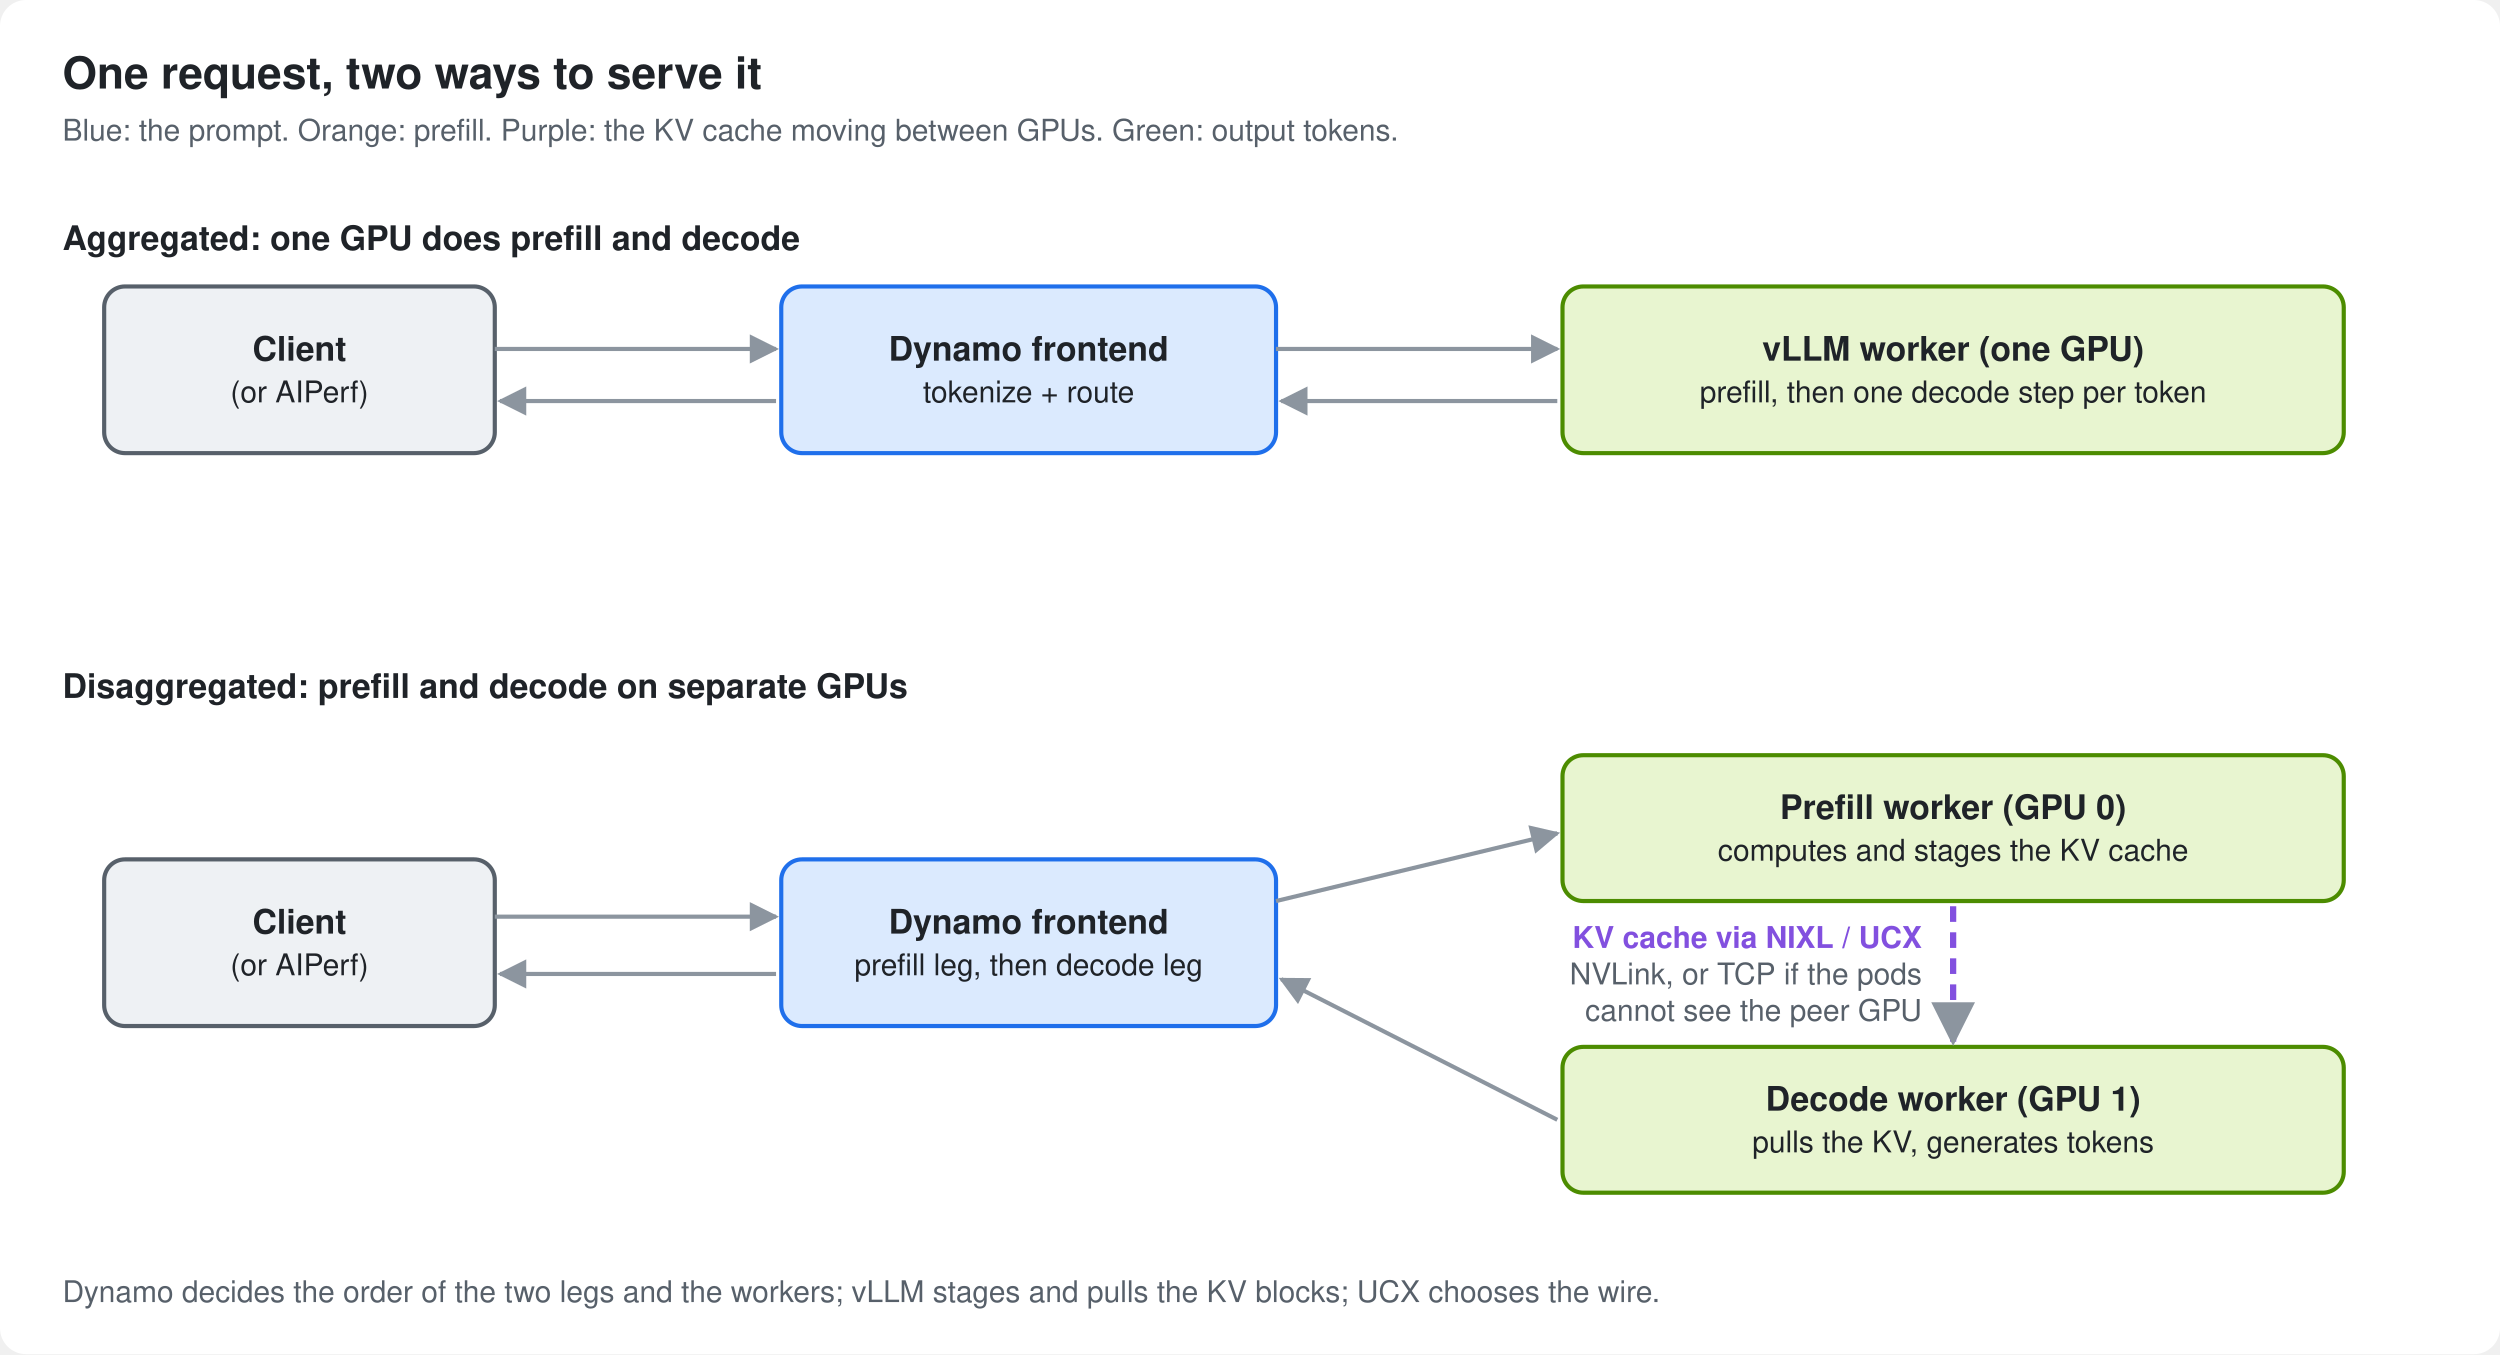
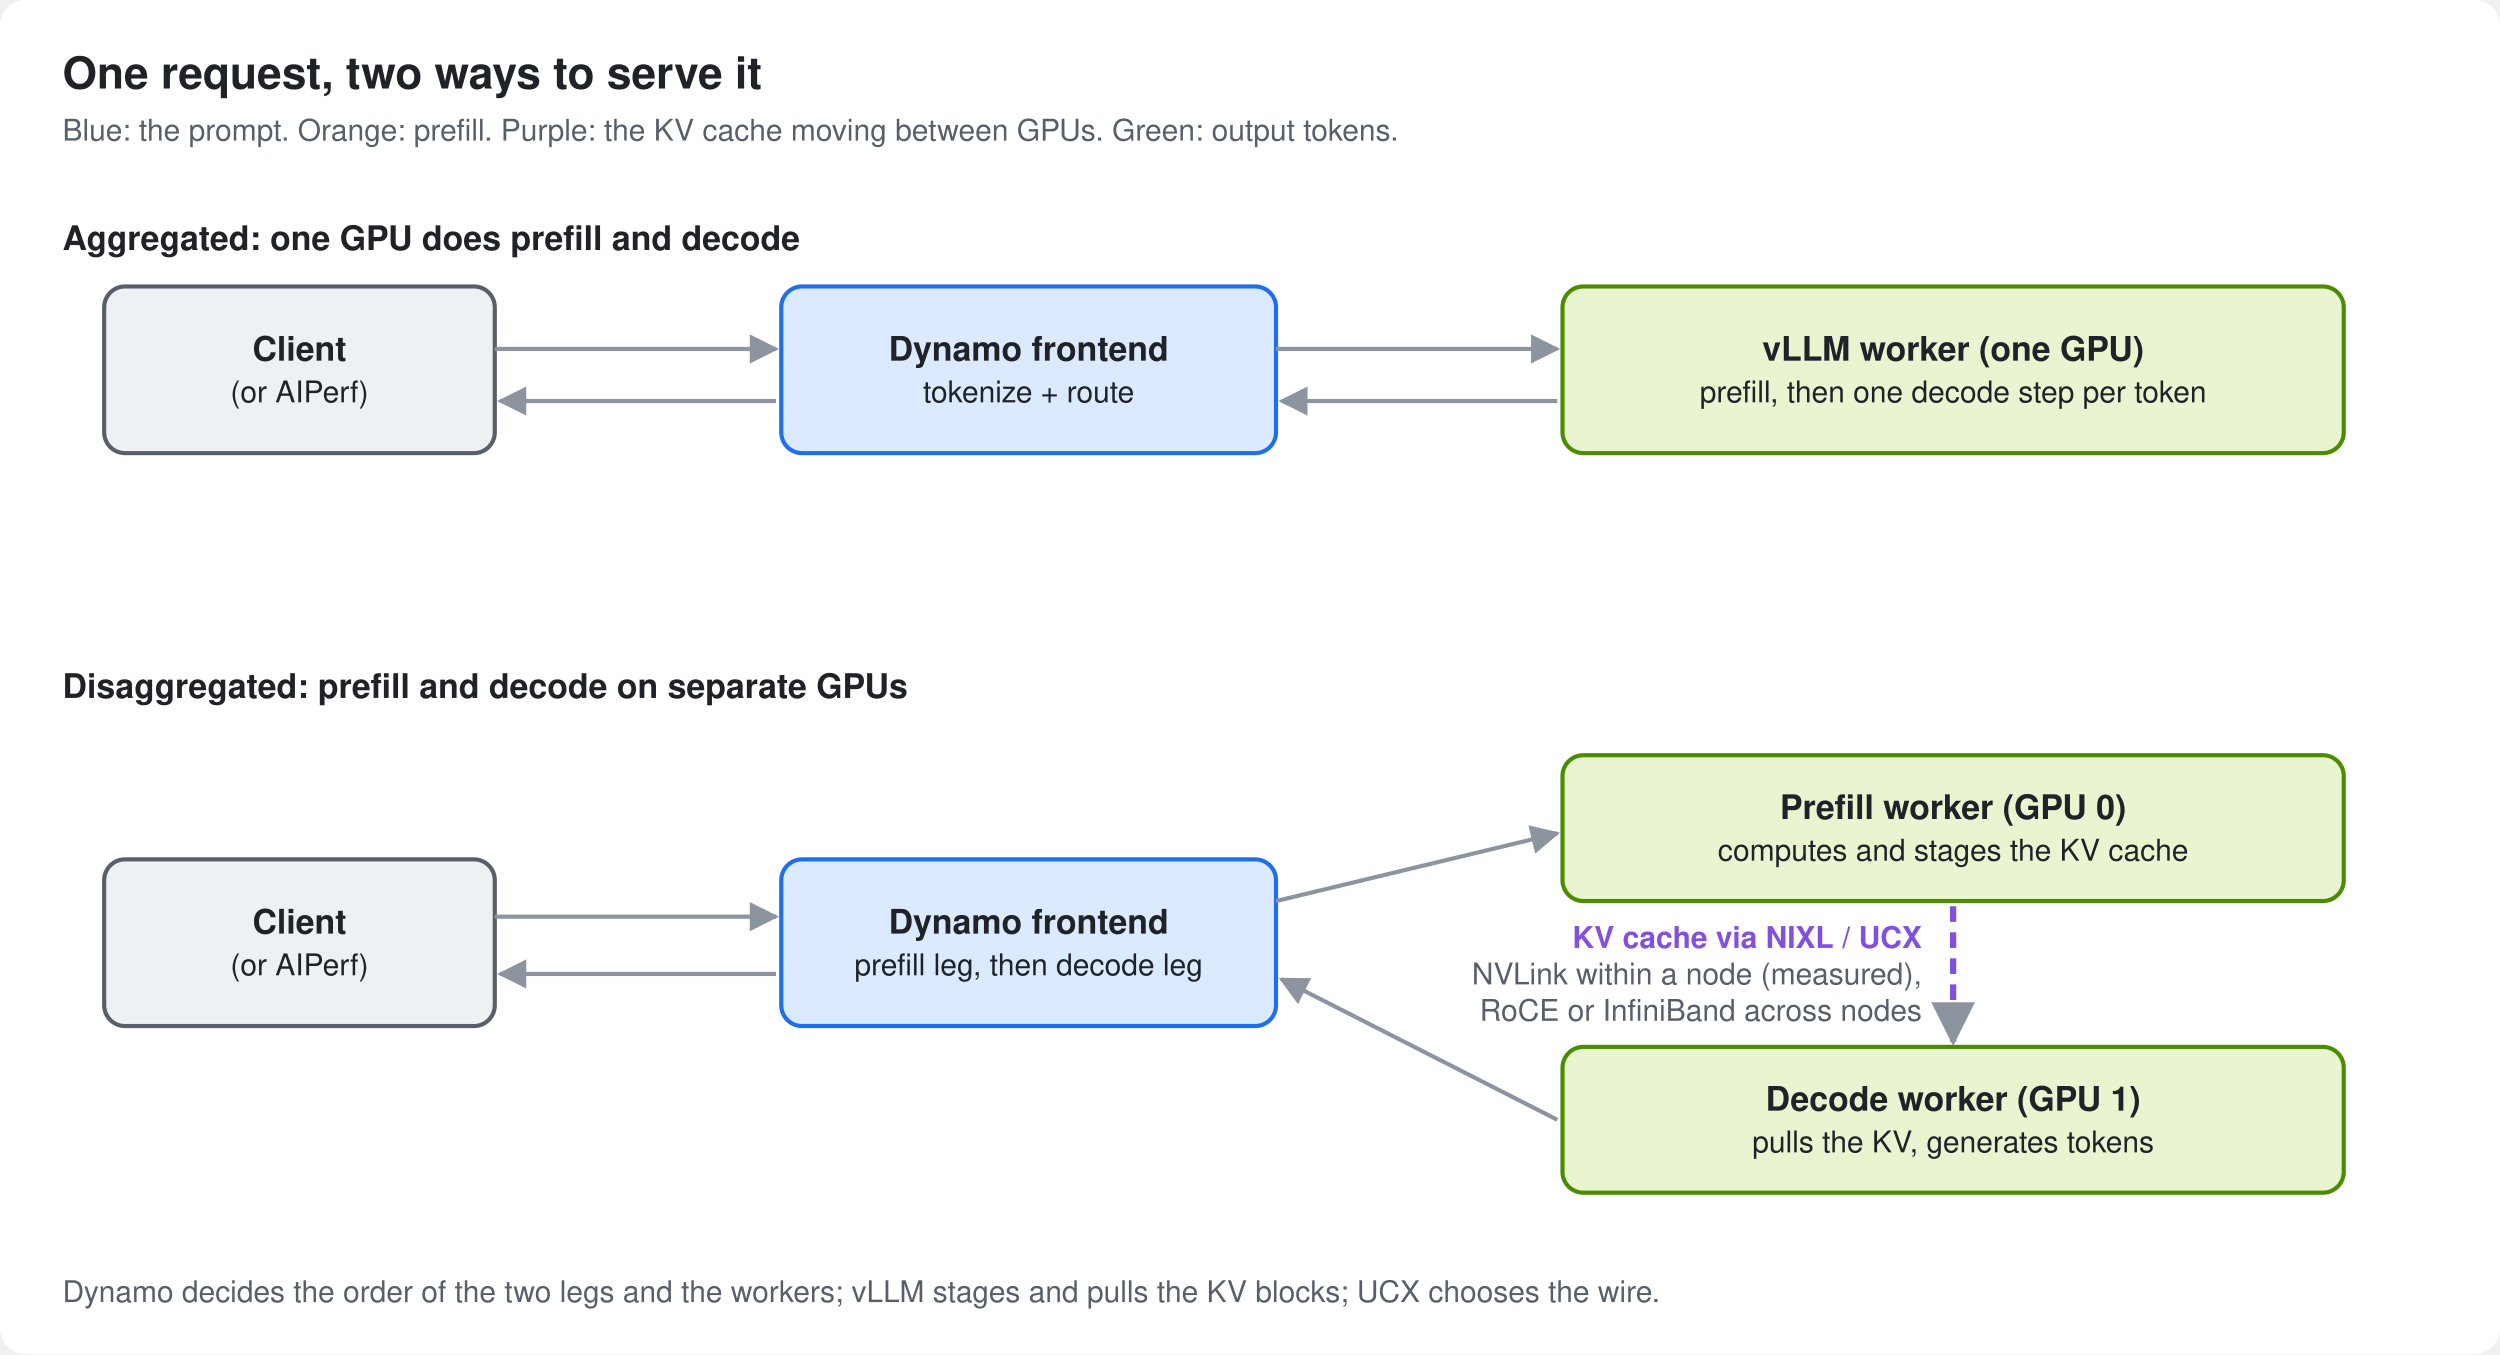
<svg xmlns="http://www.w3.org/2000/svg" viewBox="0 0 960 520" width="960" height="520" role="img">
  <style>
  .bg { fill: #ffffff; }
  .ink { fill: #1f2328; } .muted { fill: #57606a; } .boxink { fill: #1f2328; }
  .line { stroke: #8c959f; }
  .client { fill: #eef1f4; stroke: #57606a; }
  .dynamo { fill: #dbeafe; stroke: #1f6feb; }
  .gpu { fill: #e8f5d0; stroke: #4c8c00; }
  .kvbox { fill: #efe4ff; stroke: #8250df; }
  .prefill { fill: #fde7c9; stroke: #e07b00; }
  .decode { fill: #cfe8a9; stroke: #4c8c00; }
  .wait { fill: #ffd8d3; stroke: #cf222e; }
  .c-blue { fill: #1f6feb; } .c-green { fill: #4c8c00; } .c-orange { fill: #e07b00; }
  .c-purple { fill: #8250df; } .c-red { fill: #cf222e; }
  .s-purple { stroke: #8250df; } .s-red { stroke: #cf222e; }
  text { font-family: -apple-system, BlinkMacSystemFont, 'Segoe UI', Helvetica, Arial, sans-serif; }
  .title { font-size: 17px; font-weight: 600; }
  .label { font-size: 13px; } .small { font-size: 11.5px; } .bold { font-weight: 600; }
  @media (prefers-color-scheme: dark) {
    .bg { fill: #0d1117; }
    .ink { fill: #e6edf3; } .muted { fill: #9198a1; }
    .line { stroke: #6e7681; }
  }
  @media (prefers-reduced-motion: reduce) {
    * { animation: none !important; }
    .motion { display: none; }
  }

  @keyframes hl-agg-pre { 0.00% { opacity: 0; } 21.99% { opacity: 0; } 22.00% { opacity: 0.85; } 38.00% { opacity: 0.85; } 38.01% { opacity: 0; } 100.00% { opacity: 0; } }
  @keyframes hl-agg-dec { 0.00% { opacity: 0; } 39.99% { opacity: 0; } 40.00% { opacity: 0.85; } 92.00% { opacity: 0.85; } 92.01% { opacity: 0; } 100.00% { opacity: 0; } }
  @keyframes hl-dis-pre { 0.00% { opacity: 0; } 21.99% { opacity: 0; } 22.00% { opacity: 0.85; } 38.00% { opacity: 0.85; } 38.01% { opacity: 0; } 100.00% { opacity: 0; } }
  @keyframes hl-dis-dec { 0.00% { opacity: 0; } 55.99% { opacity: 0; } 56.00% { opacity: 0.85; } 92.00% { opacity: 0.85; } 92.01% { opacity: 0; } 100.00% { opacity: 0; } }
  @keyframes p-agg { 0.00% { opacity: 0; transform: translate(190px, 134px); } 1.99% { opacity: 0; transform: translate(190px, 134px); } 2.00% { opacity: 1; transform: translate(190px, 134px); } 6.83% { opacity: 1; transform: translate(300px, 134px); } 15.17% { opacity: 1; transform: translate(490px, 134px); } 20.00% { opacity: 1; transform: translate(600px, 134px); } 20.01% { opacity: 0; transform: translate(600px, 134px); } 100.00% { opacity: 0; transform: translate(600px, 134px); } }
  @keyframes p-dis { 0.00% { opacity: 0; transform: translate(190px, 352px); } 1.99% { opacity: 0; transform: translate(190px, 352px); } 2.00% { opacity: 1; transform: translate(190px, 352px); } 6.79% { opacity: 1; transform: translate(300px, 352px); } 15.08% { opacity: 1; transform: translate(490px, 346px); } 20.00% { opacity: 1; transform: translate(600px, 320px); } 20.01% { opacity: 0; transform: translate(600px, 320px); } 100.00% { opacity: 0; transform: translate(600px, 320px); } }
  @keyframes kv-dis { 0.00% { opacity: 0; transform: translate(750px, 350px); } 39.99% { opacity: 0; transform: translate(750px, 350px); } 40.00% { opacity: 1; transform: translate(750px, 350px); } 54.00% { opacity: 1; transform: translate(750px, 400px); } 54.01% { opacity: 0; transform: translate(750px, 400px); } 100.00% { opacity: 0; transform: translate(750px, 400px); } }
  @keyframes t-agg0 { 0.00% { opacity: 0; transform: translate(600px, 154px); } 41.99% { opacity: 0; transform: translate(600px, 154px); } 42.00% { opacity: 1; transform: translate(600px, 154px); } 44.41% { opacity: 1; transform: translate(490px, 154px); } 48.59% { opacity: 1; transform: translate(300px, 154px); } 51.00% { opacity: 1; transform: translate(190px, 154px); } 51.01% { opacity: 0; transform: translate(190px, 154px); } 100.00% { opacity: 0; transform: translate(190px, 154px); } }
  @keyframes t-dis0 { 0.00% { opacity: 0; transform: translate(600px, 430px); } 56.99% { opacity: 0; transform: translate(600px, 430px); } 57.00% { opacity: 1; transform: translate(600px, 430px); } 59.32% { opacity: 1; transform: translate(490px, 376px); } 62.92% { opacity: 1; transform: translate(300px, 374px); } 65.00% { opacity: 1; transform: translate(190px, 374px); } 65.01% { opacity: 0; transform: translate(190px, 374px); } 100.00% { opacity: 0; transform: translate(190px, 374px); } }
  @keyframes t-agg1 { 0.00% { opacity: 0; transform: translate(600px, 154px); } 51.99% { opacity: 0; transform: translate(600px, 154px); } 52.00% { opacity: 1; transform: translate(600px, 154px); } 54.41% { opacity: 1; transform: translate(490px, 154px); } 58.59% { opacity: 1; transform: translate(300px, 154px); } 61.00% { opacity: 1; transform: translate(190px, 154px); } 61.01% { opacity: 0; transform: translate(190px, 154px); } 100.00% { opacity: 0; transform: translate(190px, 154px); } }
  @keyframes t-dis1 { 0.00% { opacity: 0; transform: translate(600px, 430px); } 63.99% { opacity: 0; transform: translate(600px, 430px); } 64.00% { opacity: 1; transform: translate(600px, 430px); } 66.32% { opacity: 1; transform: translate(490px, 376px); } 69.92% { opacity: 1; transform: translate(300px, 374px); } 72.00% { opacity: 1; transform: translate(190px, 374px); } 72.01% { opacity: 0; transform: translate(190px, 374px); } 100.00% { opacity: 0; transform: translate(190px, 374px); } }
  @keyframes t-agg2 { 0.00% { opacity: 0; transform: translate(600px, 154px); } 61.99% { opacity: 0; transform: translate(600px, 154px); } 62.00% { opacity: 1; transform: translate(600px, 154px); } 64.41% { opacity: 1; transform: translate(490px, 154px); } 68.59% { opacity: 1; transform: translate(300px, 154px); } 71.00% { opacity: 1; transform: translate(190px, 154px); } 71.01% { opacity: 0; transform: translate(190px, 154px); } 100.00% { opacity: 0; transform: translate(190px, 154px); } }
  @keyframes t-dis2 { 0.00% { opacity: 0; transform: translate(600px, 430px); } 70.99% { opacity: 0; transform: translate(600px, 430px); } 71.00% { opacity: 1; transform: translate(600px, 430px); } 73.32% { opacity: 1; transform: translate(490px, 376px); } 76.92% { opacity: 1; transform: translate(300px, 374px); } 79.00% { opacity: 1; transform: translate(190px, 374px); } 79.01% { opacity: 0; transform: translate(190px, 374px); } 100.00% { opacity: 0; transform: translate(190px, 374px); } }
  @keyframes t-agg3 { 0.00% { opacity: 0; transform: translate(600px, 154px); } 71.99% { opacity: 0; transform: translate(600px, 154px); } 72.00% { opacity: 1; transform: translate(600px, 154px); } 74.41% { opacity: 1; transform: translate(490px, 154px); } 78.59% { opacity: 1; transform: translate(300px, 154px); } 81.00% { opacity: 1; transform: translate(190px, 154px); } 81.01% { opacity: 0; transform: translate(190px, 154px); } 100.00% { opacity: 0; transform: translate(190px, 154px); } }
  @keyframes t-dis3 { 0.00% { opacity: 0; transform: translate(600px, 430px); } 77.99% { opacity: 0; transform: translate(600px, 430px); } 78.00% { opacity: 1; transform: translate(600px, 430px); } 80.32% { opacity: 1; transform: translate(490px, 376px); } 83.92% { opacity: 1; transform: translate(300px, 374px); } 86.00% { opacity: 1; transform: translate(190px, 374px); } 86.01% { opacity: 0; transform: translate(190px, 374px); } 100.00% { opacity: 0; transform: translate(190px, 374px); } }
  @keyframes t-agg4 { 0.00% { opacity: 0; transform: translate(600px, 154px); } 81.99% { opacity: 0; transform: translate(600px, 154px); } 82.00% { opacity: 1; transform: translate(600px, 154px); } 84.41% { opacity: 1; transform: translate(490px, 154px); } 88.59% { opacity: 1; transform: translate(300px, 154px); } 91.00% { opacity: 1; transform: translate(190px, 154px); } 91.01% { opacity: 0; transform: translate(190px, 154px); } 100.00% { opacity: 0; transform: translate(190px, 154px); } }
  @keyframes t-dis4 { 0.00% { opacity: 0; transform: translate(600px, 430px); } 84.99% { opacity: 0; transform: translate(600px, 430px); } 85.00% { opacity: 1; transform: translate(600px, 430px); } 87.32% { opacity: 1; transform: translate(490px, 376px); } 90.92% { opacity: 1; transform: translate(300px, 374px); } 93.00% { opacity: 1; transform: translate(190px, 374px); } 93.01% { opacity: 0; transform: translate(190px, 374px); } 100.00% { opacity: 0; transform: translate(190px, 374px); } }</style>
  <rect class="bg" x="0" y="0" width="960" height="520" rx="10" />
  <defs>
    <marker id="head" viewBox="0 0 10 10" refX="9" refY="5" markerWidth="7" markerHeight="7" orient="auto-start-reverse">
      <path d="M0,0 L10,5 L0,10 z" fill="#8c959f" />
    </marker>
  </defs>
  <text class="ink title" x="24" y="34">One request, two ways to serve it</text>
  <text class="muted small" x="24" y="54">Blue: the prompt. Orange: prefill. Purple: the KV cache moving between GPUs. Green: output tokens.</text>
  <text class="ink label bold" x="24" y="96">Aggregated: one GPU does prefill and decode</text>
  <rect class="client" x="40" y="110" width="150" height="64" rx="8" stroke-width="1.6" />
  <text class="boxink label bold" x="115.0" y="138.5" text-anchor="middle">Client</text>
  <text class="boxink small" x="115.0" y="154.5" text-anchor="middle">(or AIPerf)</text>
  <rect class="dynamo" x="300" y="110" width="190" height="64" rx="8" stroke-width="1.6" />
  <text class="boxink label bold" x="395.0" y="138.5" text-anchor="middle">Dynamo frontend</text>
  <text class="boxink small" x="395.0" y="154.5" text-anchor="middle">tokenize + route</text>
  <rect class="gpu" x="600" y="110" width="300" height="64" rx="8" stroke-width="1.6" />
  <text class="boxink label bold" x="750.0" y="138.5" text-anchor="middle">vLLM worker (one GPU)</text>
  <text class="boxink small" x="750.0" y="154.5" text-anchor="middle">prefill, then one decode step per token</text>
  <line class="line" x1="190" y1="134" x2="298" y2="134" stroke-width="1.6" marker-end="url(#head)" />
  <line class="line" x1="490" y1="134" x2="598" y2="134" stroke-width="1.6" marker-end="url(#head)" />
  <line class="line" x1="598" y1="154" x2="492" y2="154" stroke-width="1.6" marker-end="url(#head)" />
  <line class="line" x1="298" y1="154" x2="192" y2="154" stroke-width="1.6" marker-end="url(#head)" />
  <text class="ink label bold" x="24" y="268">Disaggregated: prefill and decode on separate GPUs</text>
  <rect class="client" x="40" y="330" width="150" height="64" rx="8" stroke-width="1.6" />
  <text class="boxink label bold" x="115.0" y="358.5" text-anchor="middle">Client</text>
  <text class="boxink small" x="115.0" y="374.5" text-anchor="middle">(or AIPerf)</text>
  <rect class="dynamo" x="300" y="330" width="190" height="64" rx="8" stroke-width="1.6" />
  <text class="boxink label bold" x="395.0" y="358.5" text-anchor="middle">Dynamo frontend</text>
  <text class="boxink small" x="395.0" y="374.5" text-anchor="middle">prefill leg, then decode leg</text>
  <rect class="gpu" x="600" y="290" width="300" height="56" rx="8" stroke-width="1.6" />
  <text class="boxink label bold" x="750.0" y="314.5" text-anchor="middle">Prefill worker (GPU 0)</text>
  <text class="boxink small" x="750.0" y="330.5" text-anchor="middle">computes and stages the KV cache</text>
  <rect class="gpu" x="600" y="402" width="300" height="56" rx="8" stroke-width="1.6" />
  <text class="boxink label bold" x="750.0" y="426.5" text-anchor="middle">Decode worker (GPU 1)</text>
  <text class="boxink small" x="750.0" y="442.5" text-anchor="middle">pulls the KV, generates tokens</text>
  <line class="line" x1="190" y1="352" x2="298" y2="352" stroke-width="1.6" marker-end="url(#head)" />
  <line class="line" x1="490" y1="346" x2="598" y2="320" stroke-width="1.6" marker-end="url(#head)" />
  <line class="s-purple" x1="750" y1="348" x2="750" y2="400" stroke-width="2.4" stroke-dasharray="6 4" marker-end="url(#head)" />
  <text class="c-purple small bold" x="738" y="364" text-anchor="end">KV cache via NIXL / UCX</text>
-   <text class="muted small" x="738" y="378" text-anchor="end">NVLink, or TCP if the pods</text>
-   <text class="muted small" x="738" y="392" text-anchor="end">cannot see the peer GPU</text>
+   <text class="muted small" x="738" y="378" text-anchor="end">NVLink within a node (measured),</text>
+   <text class="muted small" x="738" y="392" text-anchor="end">RoCE or InfiniBand across nodes</text>
  <line class="line" x1="598" y1="430" x2="492" y2="376" stroke-width="1.6" marker-end="url(#head)" />
  <line class="line" x1="298" y1="374" x2="192" y2="374" stroke-width="1.6" marker-end="url(#head)" />
  <rect class="prefill motion" x="600" y="110" width="300" height="64" rx="8" stroke-width="2.4" style="animation: hl-agg-pre 7s linear infinite; opacity: 0; fill: none; stroke-width: 5px;" />
  <rect class="decode motion" x="600" y="110" width="300" height="64" rx="8" stroke-width="2.4" style="animation: hl-agg-dec 7s linear infinite; opacity: 0; fill: none; stroke-width: 5px;" />
  <rect class="prefill motion" x="600" y="290" width="300" height="56" rx="8" stroke-width="2.4" style="animation: hl-dis-pre 7s linear infinite; opacity: 0; fill: none; stroke-width: 5px;" />
  <rect class="decode motion" x="600" y="402" width="300" height="56" rx="8" stroke-width="2.4" style="animation: hl-dis-dec 7s linear infinite; opacity: 0; fill: none; stroke-width: 5px;" />
  <circle class="c-blue motion" r="7" cx="0" cy="0" style="animation: p-agg 7s linear infinite; opacity: 0;" />
  <circle class="c-blue motion" r="7" cx="0" cy="0" style="animation: p-dis 7s linear infinite; opacity: 0;" />
  <circle class="c-purple motion" r="8" cx="0" cy="0" style="animation: kv-dis 7s linear infinite; opacity: 0;" />
  <circle class="c-green motion" r="6" cx="0" cy="0" style="animation: t-agg0 7s linear infinite; opacity: 0;" />
  <circle class="c-green motion" r="6" cx="0" cy="0" style="animation: t-dis0 7s linear infinite; opacity: 0;" />
  <circle class="c-green motion" r="6" cx="0" cy="0" style="animation: t-agg1 7s linear infinite; opacity: 0;" />
  <circle class="c-green motion" r="6" cx="0" cy="0" style="animation: t-dis1 7s linear infinite; opacity: 0;" />
  <circle class="c-green motion" r="6" cx="0" cy="0" style="animation: t-agg2 7s linear infinite; opacity: 0;" />
  <circle class="c-green motion" r="6" cx="0" cy="0" style="animation: t-dis2 7s linear infinite; opacity: 0;" />
  <circle class="c-green motion" r="6" cx="0" cy="0" style="animation: t-agg3 7s linear infinite; opacity: 0;" />
  <circle class="c-green motion" r="6" cx="0" cy="0" style="animation: t-dis3 7s linear infinite; opacity: 0;" />
  <circle class="c-green motion" r="6" cx="0" cy="0" style="animation: t-agg4 7s linear infinite; opacity: 0;" />
  <circle class="c-green motion" r="6" cx="0" cy="0" style="animation: t-dis4 7s linear infinite; opacity: 0;" />
  <text class="muted small" x="24" y="500">Dynamo decides the order of the two legs and the workers; vLLM stages and pulls the KV blocks; UCX chooses the wire.</text>
</svg>
